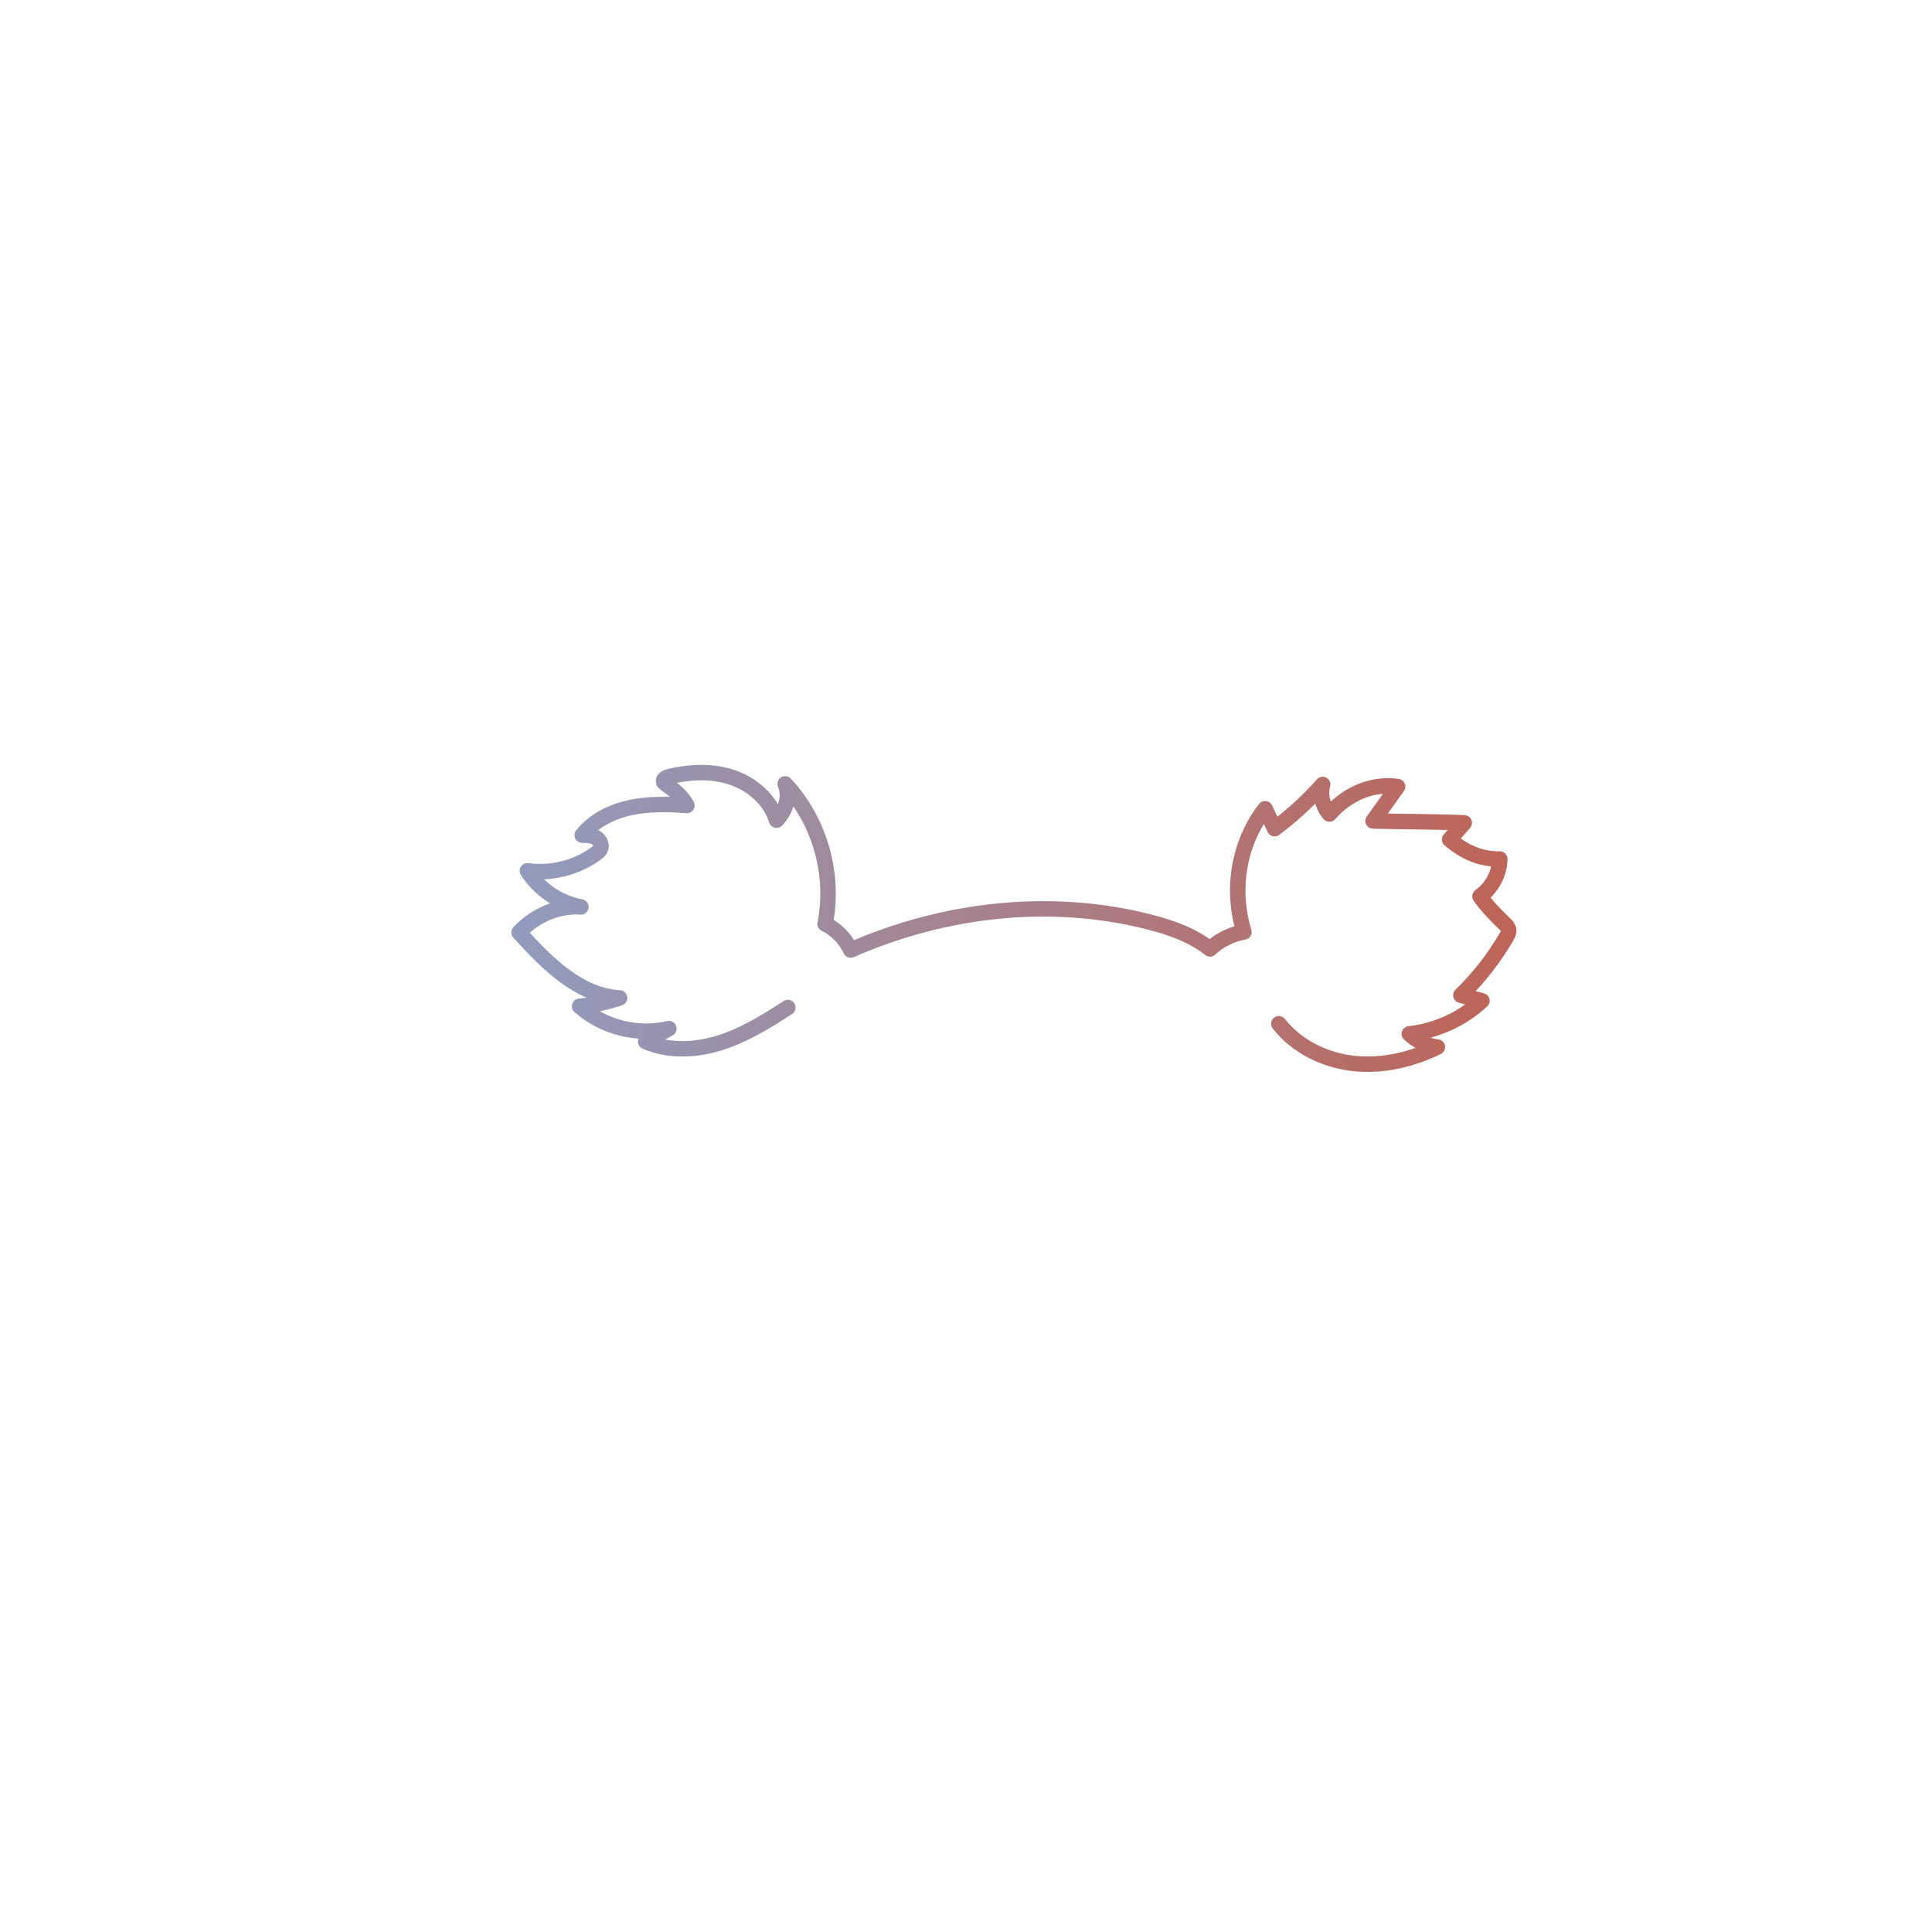
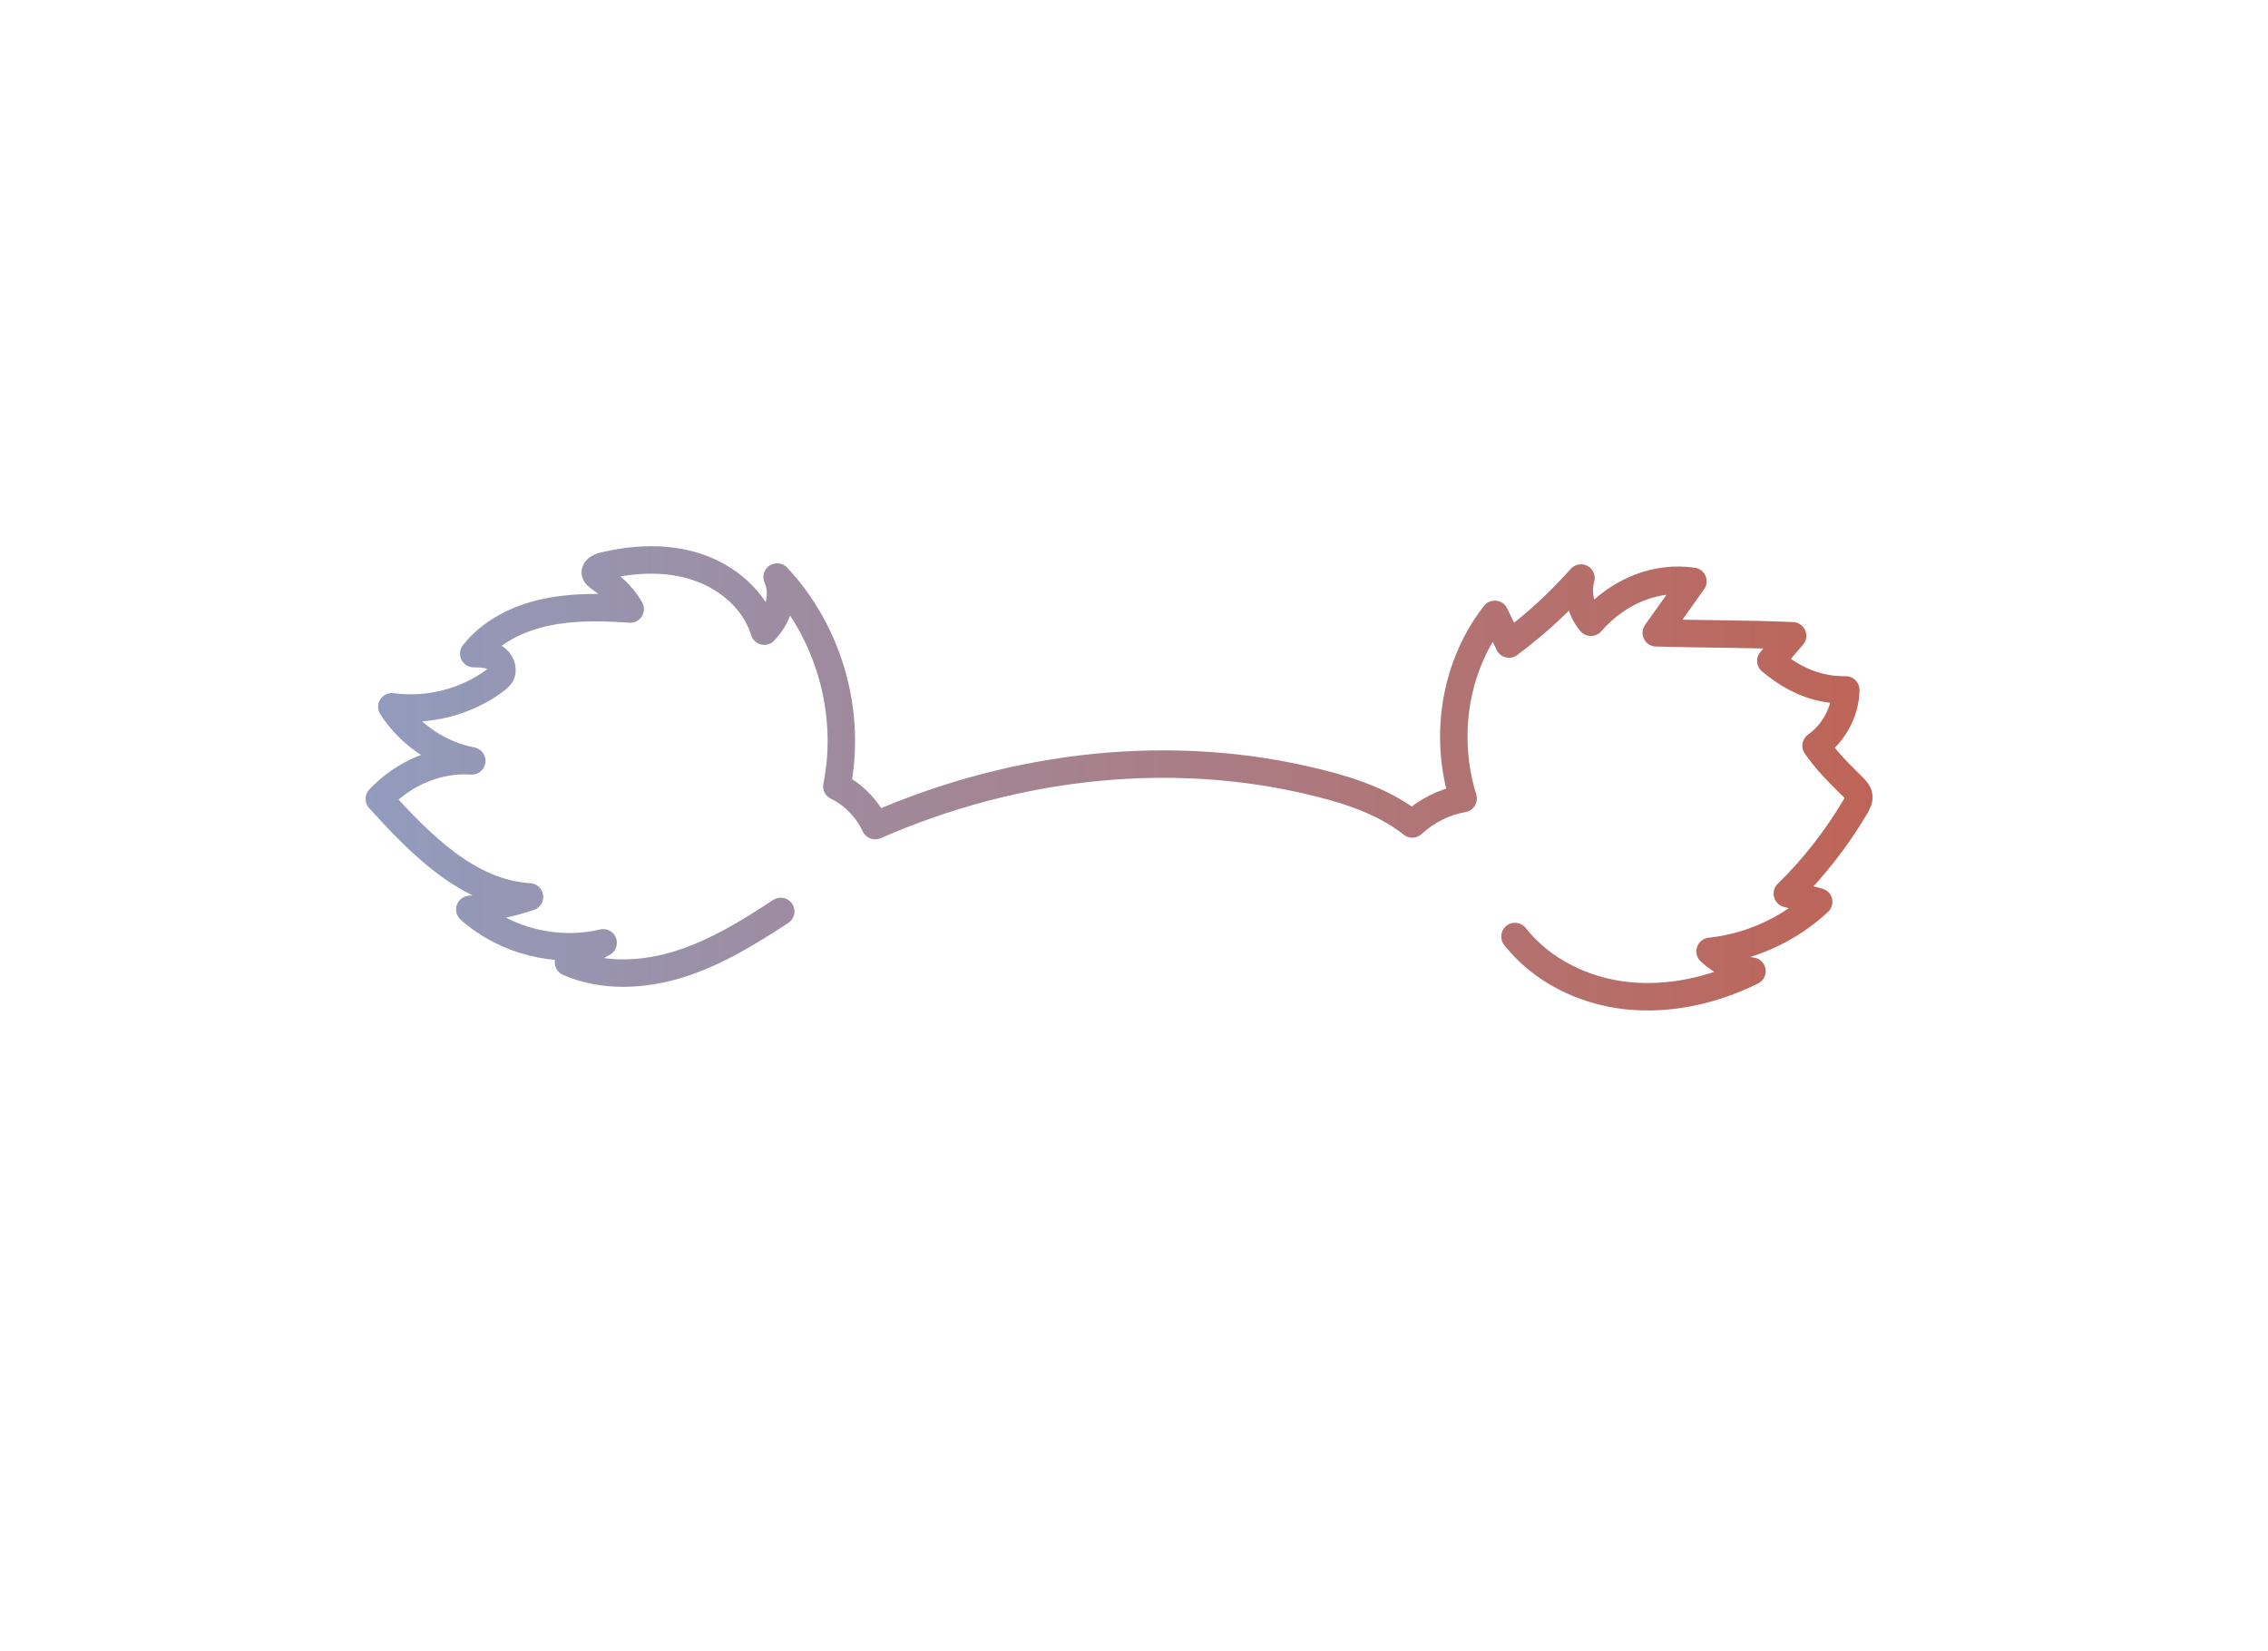
- <svg xmlns="http://www.w3.org/2000/svg" version="1.1" id="Layer_3" x="0px" y="0px" viewBox="0 0 500 500" style="enable-background:new 0 0 500 500;" xml:space="preserve">
+ <svg xmlns="http://www.w3.org/2000/svg" version="1.1" id="Layer_3" x="0px" y="0px" viewBox="0 0 687 500" style="enable-background:new 0 0 687 500;" xml:space="preserve">
  <style type="text/css">
- 	.st0{fill:none;stroke:url(#SVGID_1_);stroke-width:4;stroke-linecap:round;stroke-linejoin:round;stroke-miterlimit:10;}
+ 	.st0{fill:none;stroke:url(#SVGID_1_);stroke-width:8.316;stroke-linecap:round;stroke-linejoin:round;stroke-miterlimit:10;}
</style>
-   <linearGradient id="SVGID_1_" gradientUnits="userSpaceOnUse" x1="132.308" y1="237.675" x2="392.463" y2="237.675">
+   <linearGradient id="SVGID_1_" gradientUnits="userSpaceOnUse" x1="110.842" y1="264" x2="567.158" y2="264" gradientTransform="matrix(1 0 0 -1 0 500)">
    <stop offset="0" style="stop-color:#919CBE" />
    <stop offset="1" style="stop-color:#BE6457" />
  </linearGradient>
-   <path class="st0" d="M330.96,264.95c4.62,5.89,11.87,9.44,19.3,10.26s15.02-0.94,21.74-4.23c-2.7-0.34-5.28-1.55-7.27-3.42  c6.96-0.75,13.66-3.8,18.79-8.56c-1.82-0.48-3.63-0.95-5.45-1.43c4.57-4.46,8.54-9.53,11.77-15.04c0.36-0.62,0.73-1.32,0.57-2.02  c-0.12-0.54-0.53-0.96-0.93-1.35c-2.34-2.31-4.68-4.62-6.47-7.19c3.09-2.17,5.06-5.87,5.13-9.65c-4.24,0.05-8.48-1.24-12.98-5.05  c1.26-1.44,2.52-2.88,3.79-4.32c-7.74-0.34-15.49-0.26-23.6-0.49c2.12-2.97,4.24-5.93,6.36-8.9c-6.21-0.89-12.81,1.57-17.66,7.11  c-1.8-2.05-2.47-5.03-1.74-7.65c-3.46,3.88-7.21,7.5-12.44,11.44c-0.82-1.72-1.63-3.43-2.45-5.15c-6.8,8.68-8.9,20.82-5.48,31.88  c-3.27,0.59-6.37,2.13-8.8,4.39c-4.65-3.68-10.42-5.65-16.17-7.09c-25.03-6.27-52.24-3.4-76.81,7.38c-1.36-2.92-3.74-5.35-6.63-6.78  c2.57-12.79-1.4-26.72-10.34-36.22c1.24,2.86,0.53,6.45-2.22,9.4c-1.62-5.3-6.28-9.33-11.53-11.09c-5.25-1.76-11.02-1.47-16.4-0.16  c-0.68,0.17-1.54,0.67-1.28,1.32c0.09,0.22,0.29,0.38,0.48,0.52c2.03,1.48,4.07,2.96,5.54,5.59c-4.88-0.33-9.83-0.47-14.61,0.55  c-4.78,1.02-9.44,3.31-12.49,7.13c1.21,0,2.47,0.03,3.52,0.63c1.04,0.6,1.73,2,1.15,3.05c-0.23,0.41-0.61,0.71-0.98,0.99  c-5.07,3.75-11.63,5.42-17.88,4.56c3.07,4.84,8.21,8.31,13.85,9.35c-5.77-0.38-11.66,1.99-16.01,6.6  c7.15,7.88,15.41,16.33,26.03,16.96c-3.35,1.13-6.85,1.85-10.37,2.15c6.18,5.47,15.08,7.7,23.11,5.78c-2,1.12-3.99,2.25-5.99,3.37  c6.03,2.62,13.04,2.26,19.32,0.27c6.27-1.99,11.94-5.49,17.45-9.09" />
+   <path class="st0" d="M458.9,283.7c8.1,10.3,20.8,16.5,33.8,17.9c13,1.4,26.3-1.6,38-7.4c-4.7-0.6-9.2-2.7-12.7-6  c12.2-1.3,23.9-6.6,32.9-15c-3.2-0.8-6.3-1.7-9.5-2.5c8-7.8,14.9-16.7,20.6-26.3c0.6-1.1,1.3-2.3,1-3.5c-0.2-0.9-0.9-1.7-1.6-2.4  c-4.1-4-8.2-8.1-11.3-12.6c5.4-3.8,8.9-10.3,9-16.9c-7.4,0.1-14.8-2.2-22.7-8.8c2.2-2.5,4.4-5,6.6-7.6c-13.5-0.6-27.1-0.5-41.3-0.9  c3.7-5.2,7.4-10.4,11.1-15.6c-10.9-1.6-22.4,2.7-30.9,12.4c-3.1-3.6-4.3-8.8-3-13.4c-6.1,6.8-12.6,13.1-21.8,20c-1.4-3-2.9-6-4.3-9  c-11.9,15.2-15.6,36.4-9.6,55.8c-5.7,1-11.1,3.7-15.4,7.7c-8.1-6.4-18.2-9.9-28.3-12.4c-43.8-11-91.4-5.9-134.4,12.9  c-2.4-5.1-6.5-9.4-11.6-11.9c4.5-22.4-2.4-46.7-18.1-63.4c2.2,5,0.9,11.3-3.9,16.4c-2.8-9.3-11-16.3-20.2-19.4  c-9.2-3.1-19.3-2.6-28.7-0.3c-1.2,0.3-2.7,1.2-2.2,2.3c0.2,0.4,0.5,0.7,0.8,0.9c3.6,2.6,7.1,5.2,9.7,9.8c-8.5-0.6-17.2-0.8-25.6,1  s-16.5,5.8-21.8,12.5c2.1,0,4.3,0.1,6.2,1.1c1.8,1,3,3.5,2,5.3c-0.4,0.7-1.1,1.2-1.7,1.7c-8.9,6.6-20.3,9.5-31.3,8  c5.4,8.5,14.4,14.5,24.2,16.4c-10.1-0.7-20.4,3.5-28,11.5c12.5,13.8,27,28.6,45.5,29.7c-5.9,2-12,3.2-18.1,3.8  c10.8,9.6,26.4,13.5,40.4,10.1c-3.5,2-7,3.9-10.5,5.9c10.5,4.6,22.8,4,33.8,0.5c11-3.5,20.9-9.6,30.5-15.9" />
</svg>
